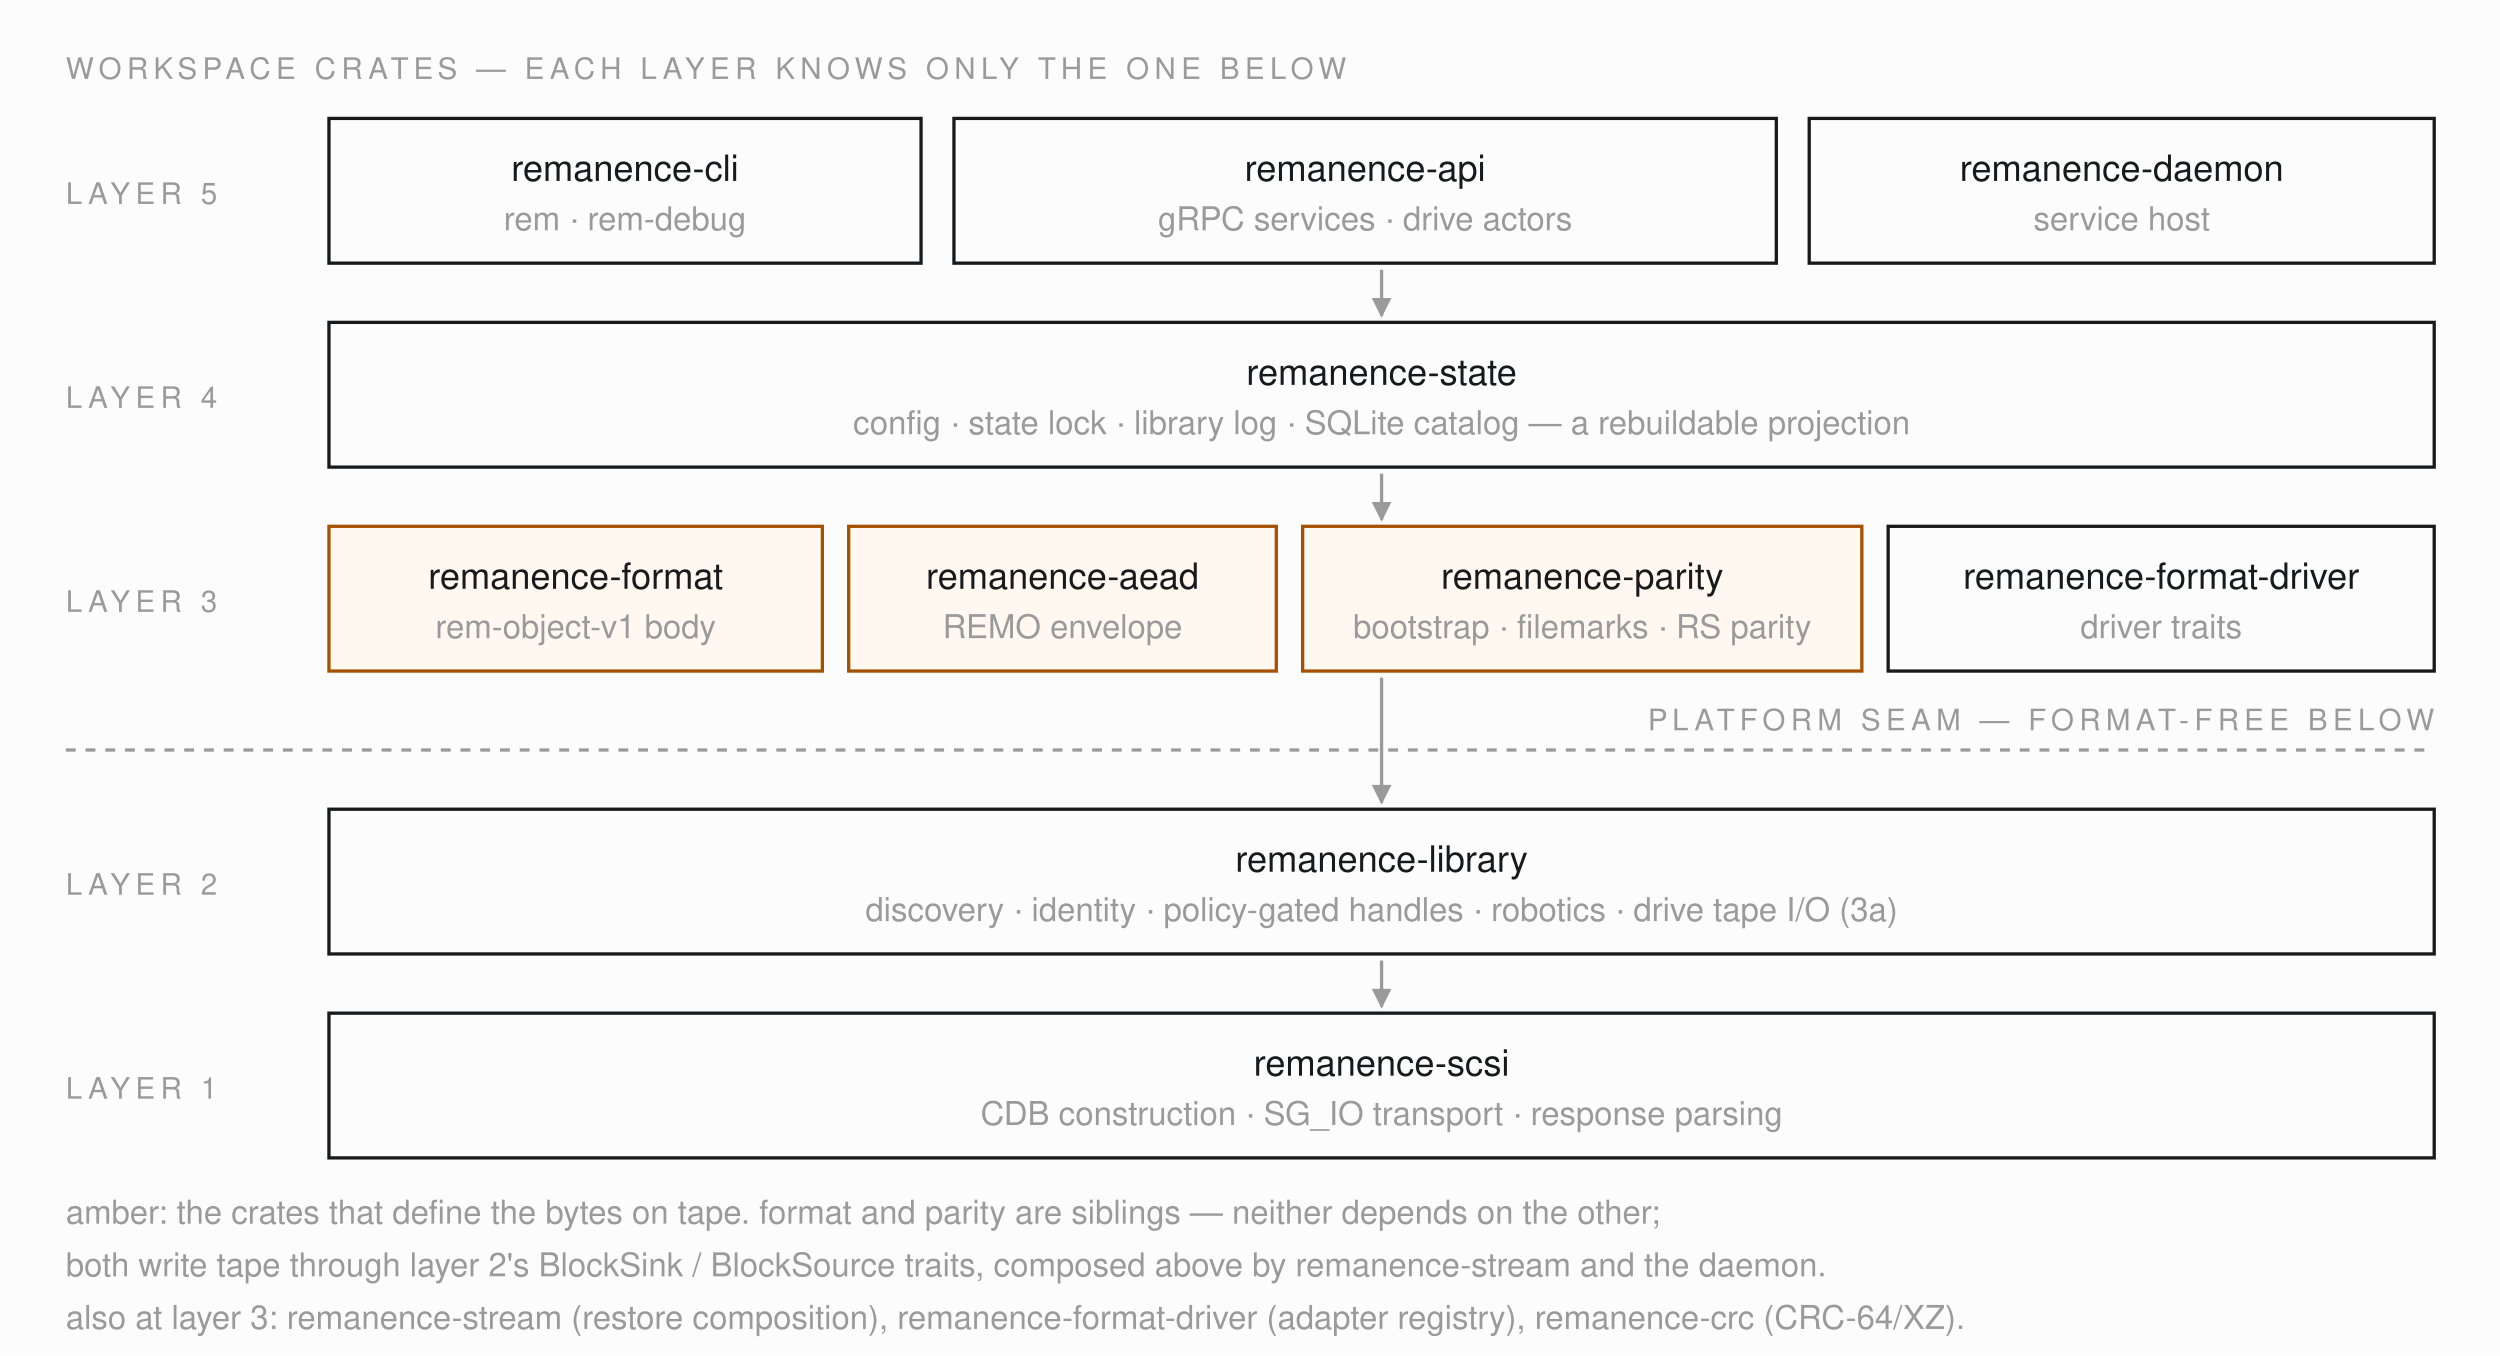
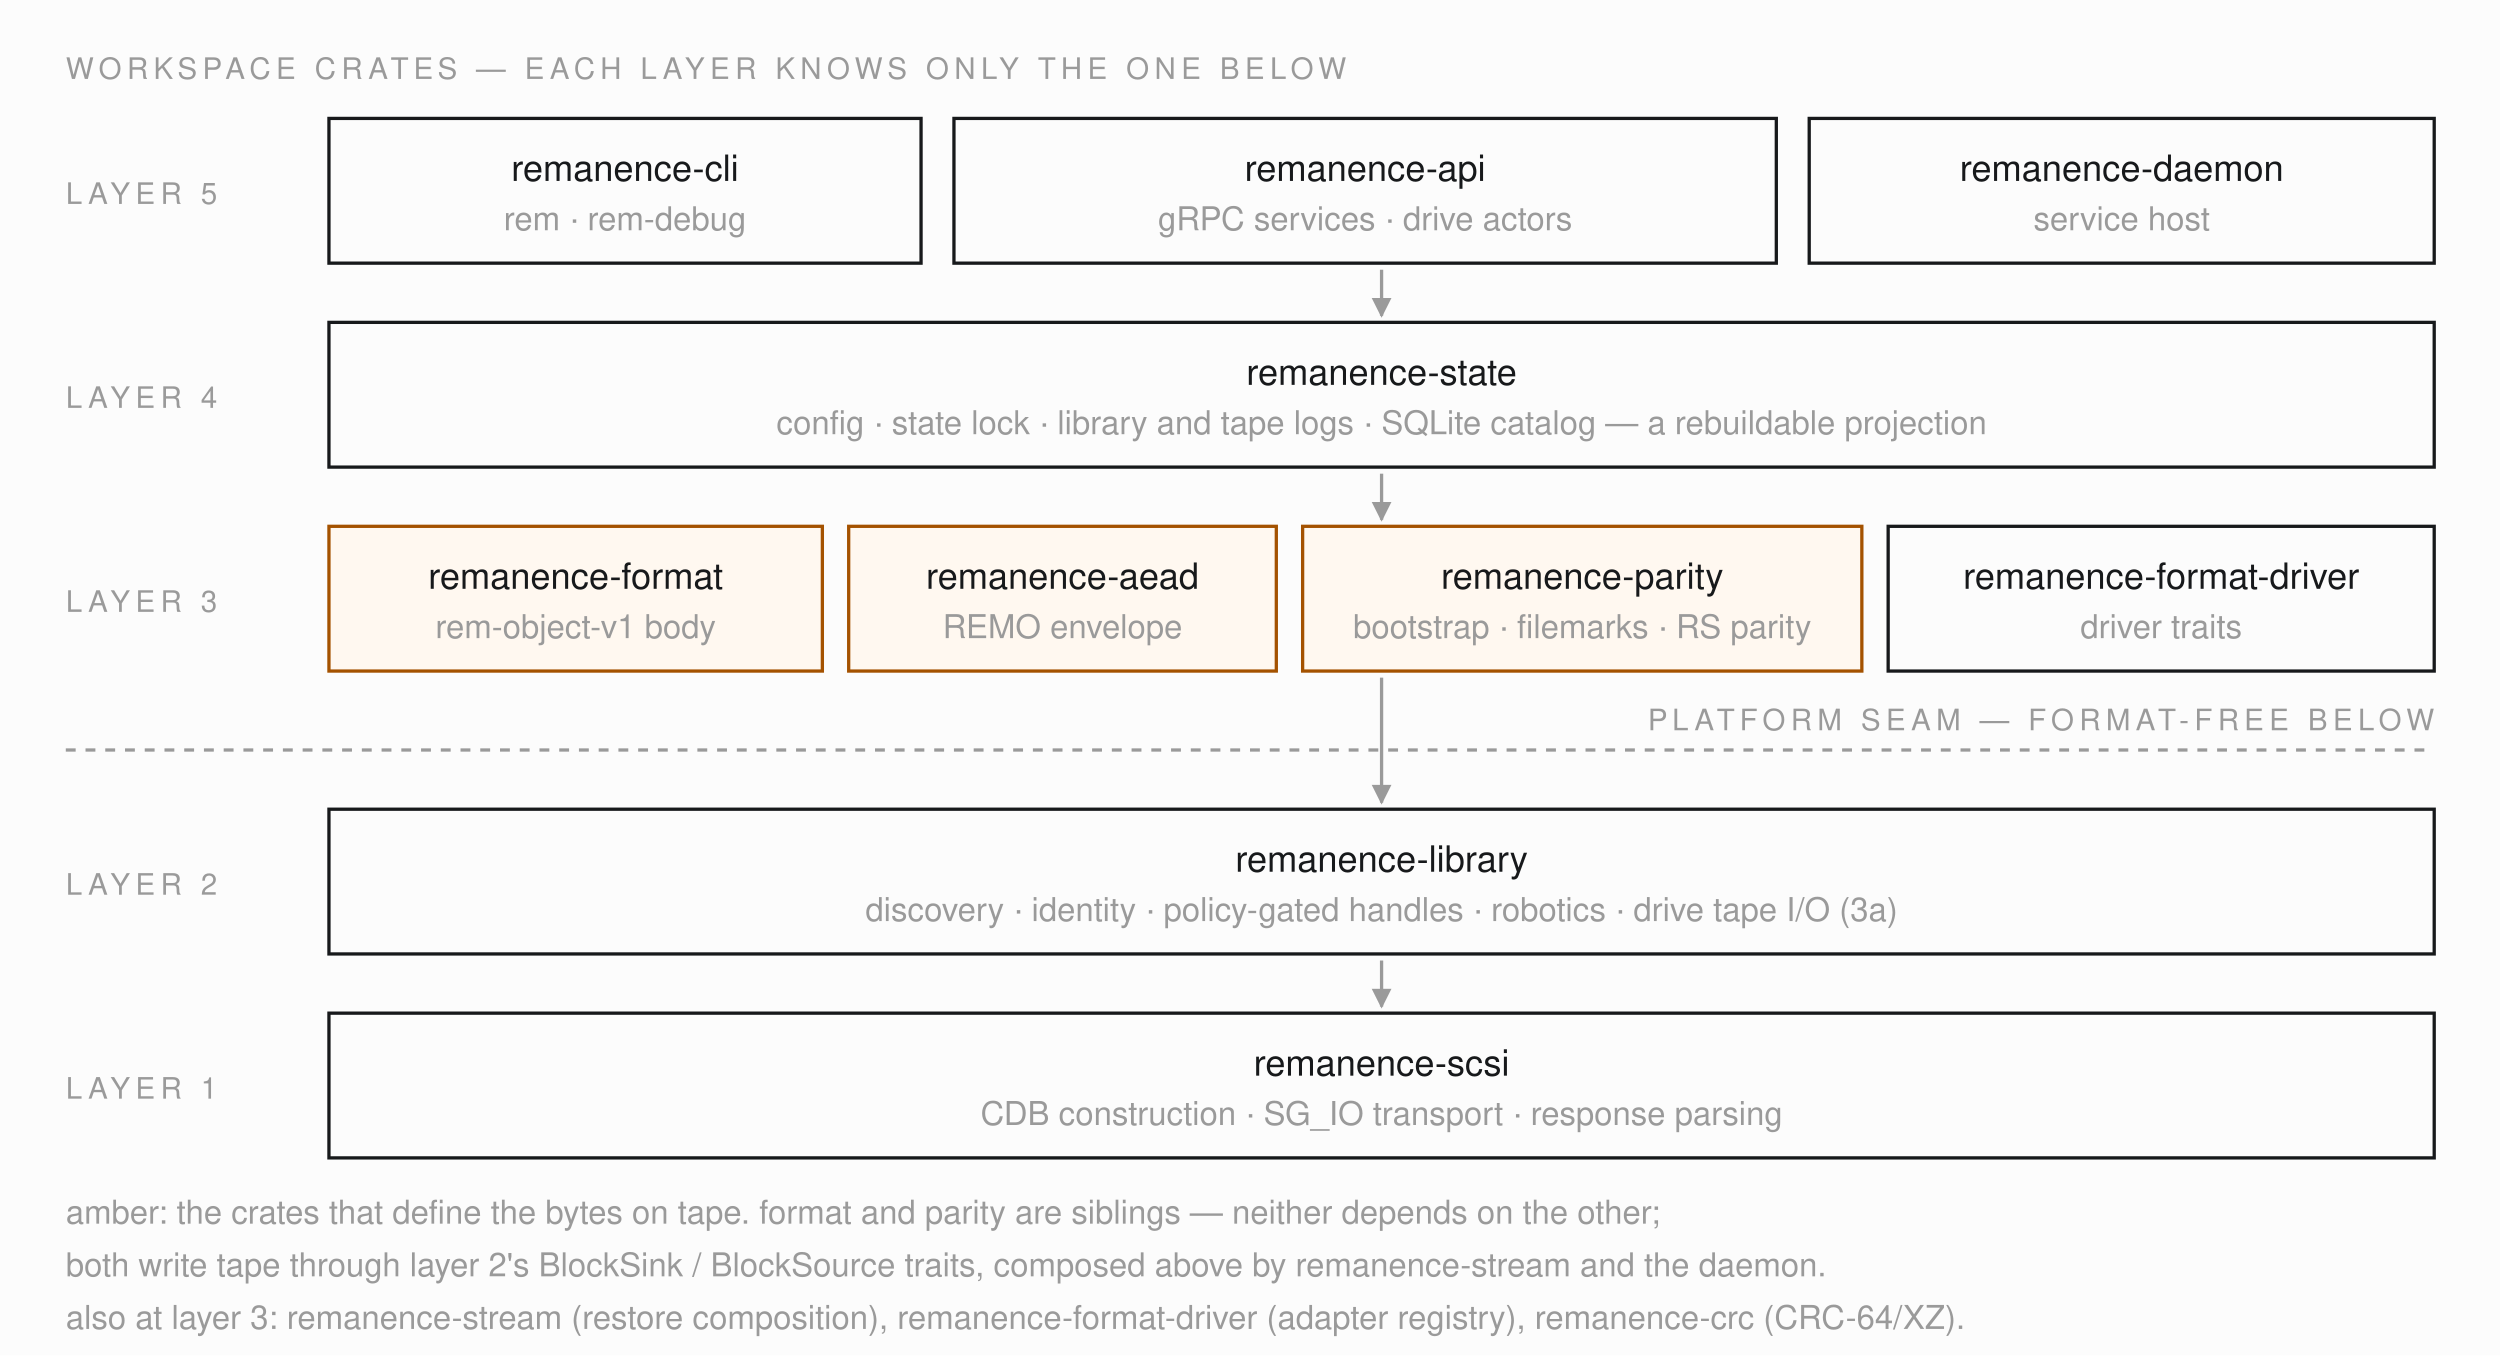
<svg xmlns="http://www.w3.org/2000/svg" width="760" height="412" viewBox="0 0 760 412" role="img" aria-label="Remanence workspace crate map: layer 5 cli, api, and daemon over layer 4 state over layer 3 format, aead, parity, and format-driver over layer 2 library over layer 1 scsi, with the format-free platform seam between layers 3 and 2">
  <rect width="100%" height="100%" fill="#fcfcfc" />
  <style>
    .rs { fill: #fff8f0; stroke: #a45200; }
    .gs { fill: #fcfcfc; stroke: #17191b; }
    .rt { font: 11px 'Helvetica Neue', Helvetica, Arial, sans-serif; fill: #17191b; }
    .rtd { font: 10px 'Helvetica Neue', Helvetica, Arial, sans-serif; fill: #9a9a9a; }
    .rtg { font: 9px 'Helvetica Neue', Helvetica, Arial, sans-serif; fill: #9a9a9a; letter-spacing: .18em; }
    .rl { stroke: #9a9a9a; stroke-width: 1; fill: none; }
    .rld { stroke: #9a9a9a; stroke-width: 1; fill: none; stroke-dasharray: 3 3; }
  </style>
  <defs>
    <marker id="ah" viewBox="0 0 10 10" refX="9" refY="5" markerWidth="6" markerHeight="6" orient="auto">
      <path d="M0,0L10,5L0,10z" fill="#9a9a9a" />
    </marker>
  </defs>
  <text class="rtg" x="20" y="24">WORKSPACE CRATES — EACH LAYER KNOWS ONLY THE ONE BELOW</text>
  <text class="rtg" x="20" y="62">LAYER 5</text>
  <rect class="gs" x="100" y="36" width="180" height="44" />
  <text class="rt" x="190" y="55" text-anchor="middle">remanence-cli</text>
  <text class="rtd" x="190" y="70" text-anchor="middle">rem · rem-debug</text>
  <rect class="gs" x="290" y="36" width="250" height="44" />
  <text class="rt" x="415" y="55" text-anchor="middle">remanence-api</text>
  <text class="rtd" x="415" y="70" text-anchor="middle">gRPC services · drive actors</text>
  <rect class="gs" x="550" y="36" width="190" height="44" />
  <text class="rt" x="645" y="55" text-anchor="middle">remanence-daemon</text>
  <text class="rtd" x="645" y="70" text-anchor="middle">service host</text>
  <line class="rl" x1="420" y1="82" x2="420" y2="96" marker-end="url(#ah)" />
  <text class="rtg" x="20" y="124">LAYER 4</text>
  <rect class="gs" x="100" y="98" width="640" height="44" />
  <text class="rt" x="420" y="117" text-anchor="middle">remanence-state</text>
-   <text class="rtd" x="420" y="132" text-anchor="middle">config · state lock · library log · SQLite catalog — a rebuildable projection</text>
+   <text class="rtd" x="420" y="132" text-anchor="middle">config · state lock · library and tape logs · SQLite catalog — a rebuildable projection</text>
  <line class="rl" x1="420" y1="144" x2="420" y2="158" marker-end="url(#ah)" />
  <text class="rtg" x="20" y="186">LAYER 3</text>
  <rect class="rs" x="100" y="160" width="150" height="44" />
  <text class="rt" x="175" y="179" text-anchor="middle">remanence-format</text>
  <text class="rtd" x="175" y="194" text-anchor="middle">rem-object-v1 body</text>
  <rect class="rs" x="258" y="160" width="130" height="44" />
  <text class="rt" x="323" y="179" text-anchor="middle">remanence-aead</text>
  <text class="rtd" x="323" y="194" text-anchor="middle">REMO envelope</text>
  <rect class="rs" x="396" y="160" width="170" height="44" />
  <text class="rt" x="481" y="179" text-anchor="middle">remanence-parity</text>
  <text class="rtd" x="481" y="194" text-anchor="middle">bootstrap · filemarks · RS parity</text>
  <rect class="gs" x="574" y="160" width="166" height="44" />
  <text class="rt" x="657" y="179" text-anchor="middle">remanence-format-driver</text>
  <text class="rtd" x="657" y="194" text-anchor="middle">driver traits</text>
  <line class="rl" x1="420" y1="206" x2="420" y2="244" marker-end="url(#ah)" />
  <line class="rld" x1="20" y1="228" x2="740" y2="228" />
  <text class="rtg" x="740" y="222" text-anchor="end">PLATFORM SEAM — FORMAT-FREE BELOW</text>
  <text class="rtg" x="20" y="272">LAYER 2</text>
  <rect class="gs" x="100" y="246" width="640" height="44" />
  <text class="rt" x="420" y="265" text-anchor="middle">remanence-library</text>
  <text class="rtd" x="420" y="280" text-anchor="middle">discovery · identity · policy-gated handles · robotics · drive tape I/O (3a)</text>
  <line class="rl" x1="420" y1="292" x2="420" y2="306" marker-end="url(#ah)" />
  <text class="rtg" x="20" y="334">LAYER 1</text>
  <rect class="gs" x="100" y="308" width="640" height="44" />
  <text class="rt" x="420" y="327" text-anchor="middle">remanence-scsi</text>
  <text class="rtd" x="420" y="342" text-anchor="middle">CDB construction · SG_IO transport · response parsing</text>
  <text class="rtd" x="20" y="372">amber: the crates that define the bytes on tape. format and parity are siblings — neither depends on the other;</text>
  <text class="rtd" x="20" y="388">both write tape through layer 2's BlockSink / BlockSource traits, composed above by remanence-stream and the daemon.</text>
  <text class="rtd" x="20" y="404">also at layer 3: remanence-stream (restore composition), remanence-format-driver (adapter registry), remanence-crc (CRC-64/XZ).</text>
</svg>
